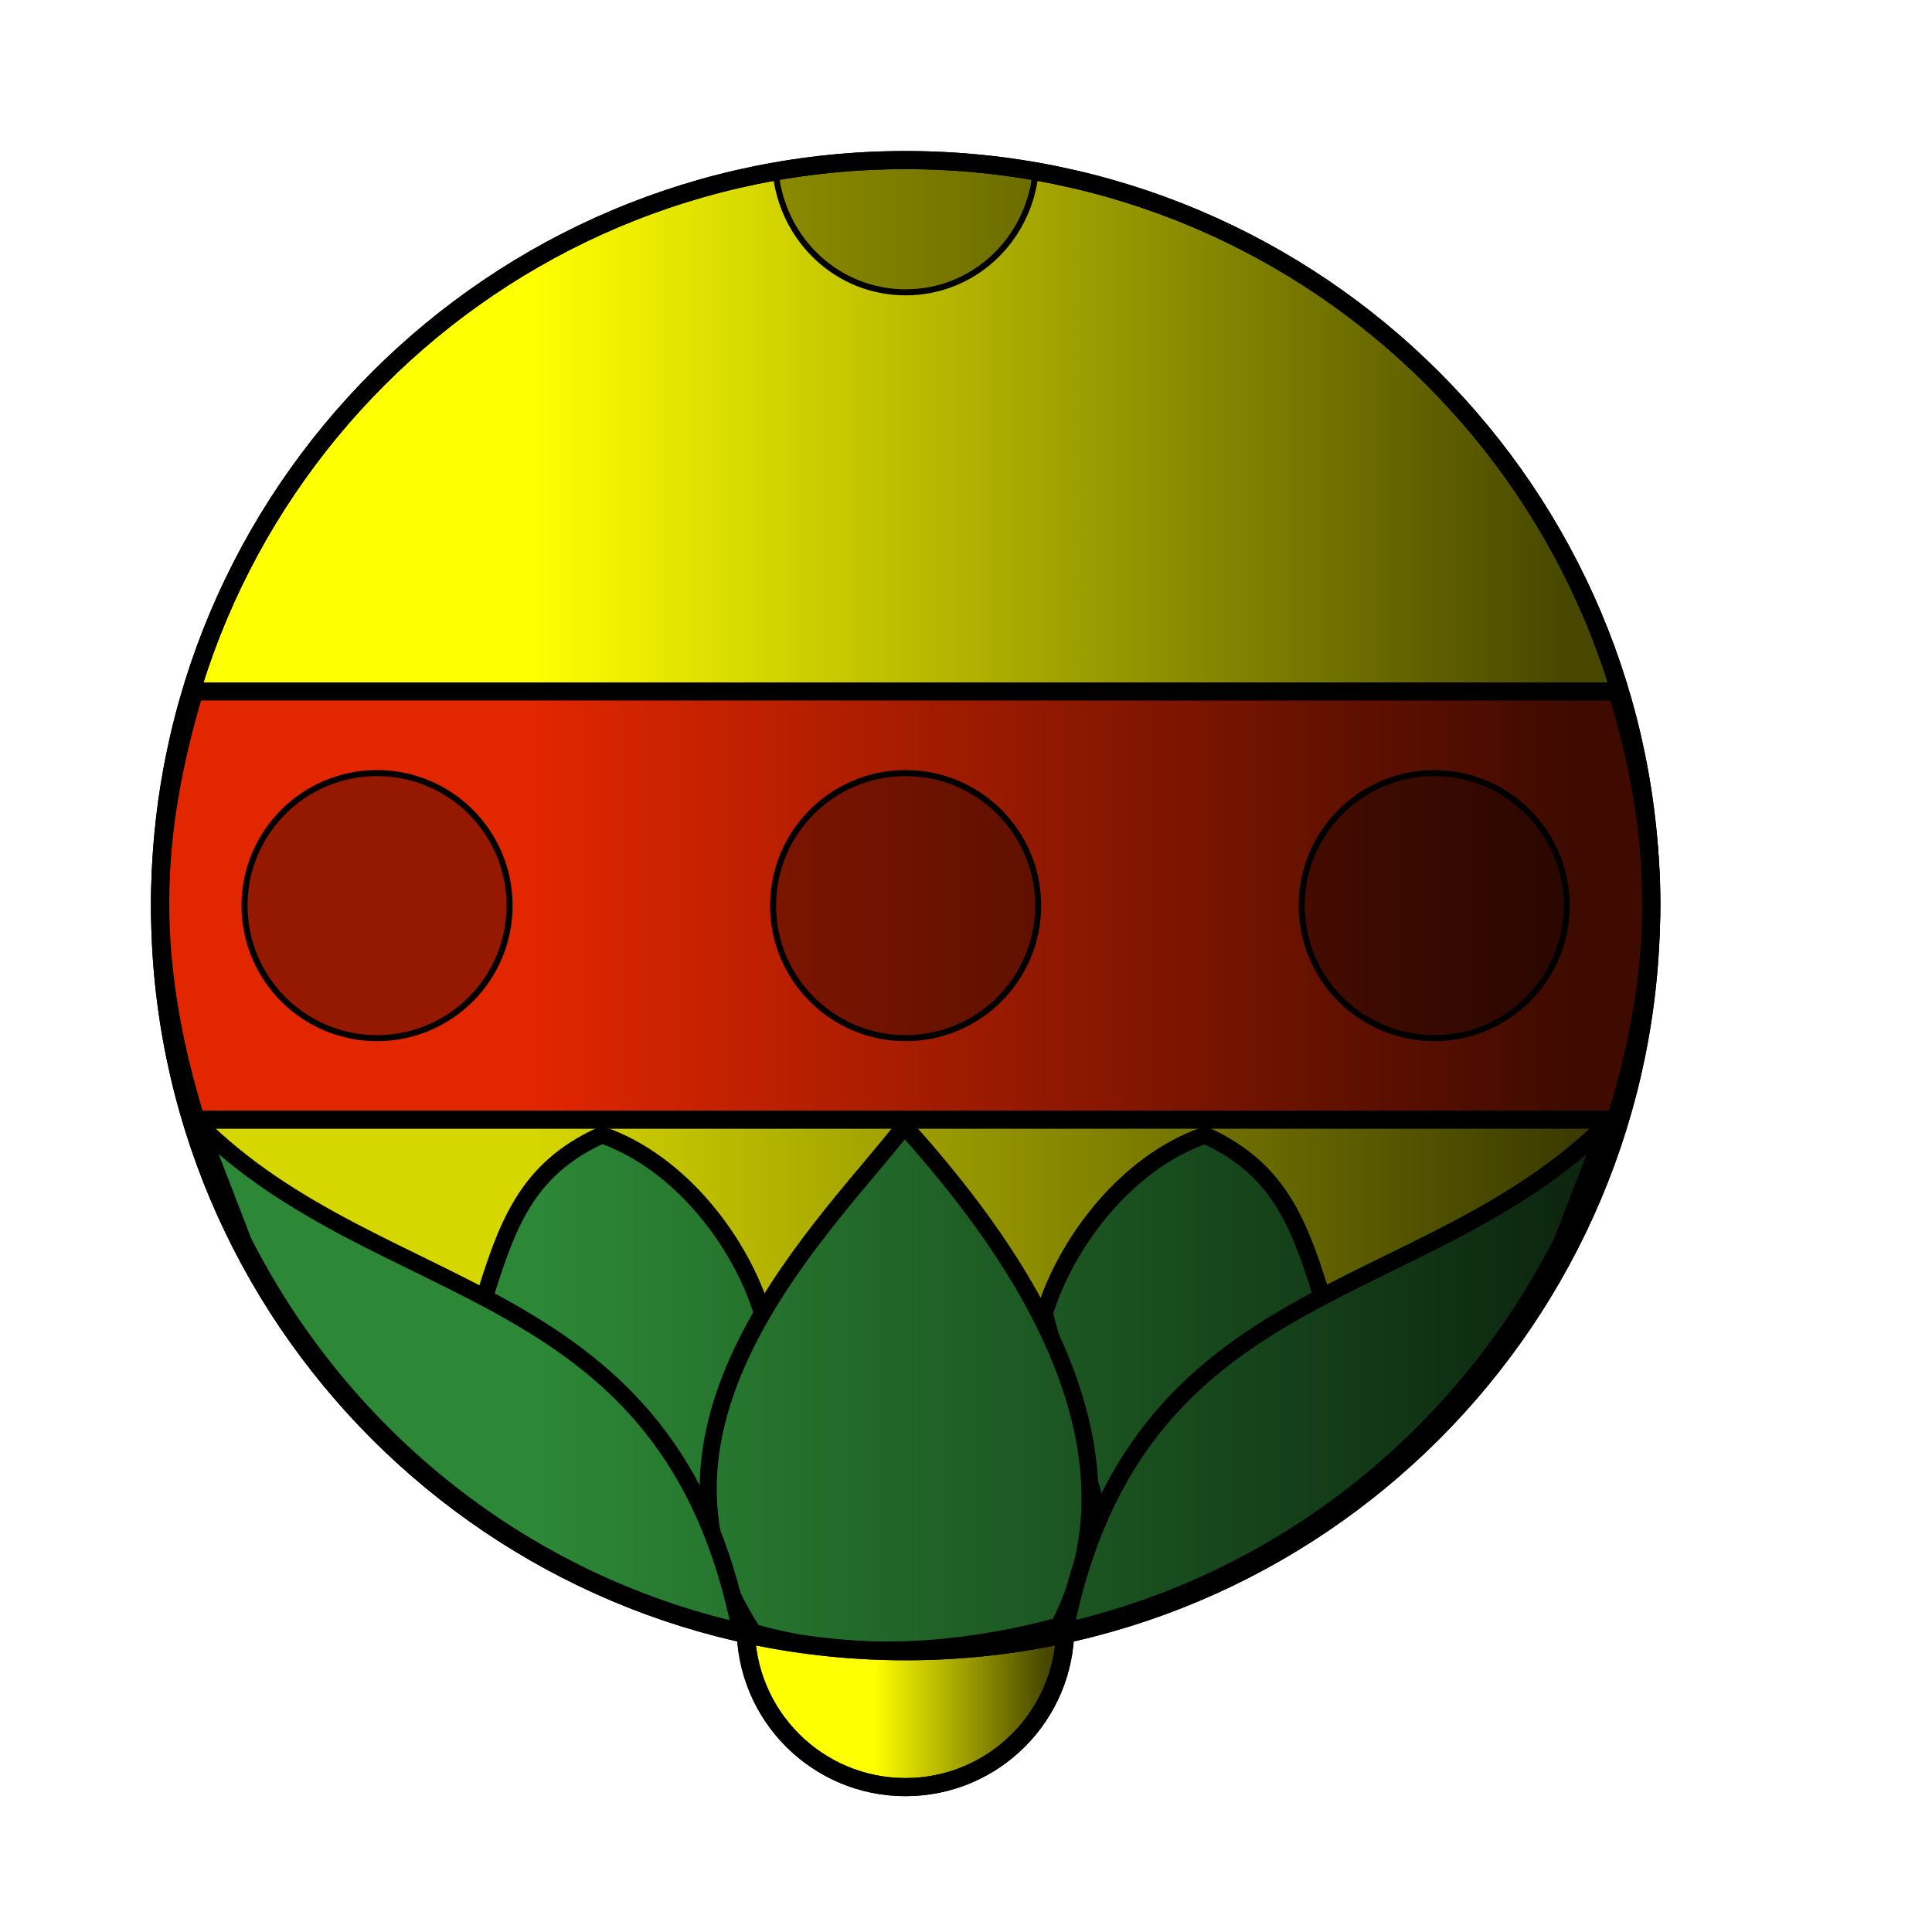
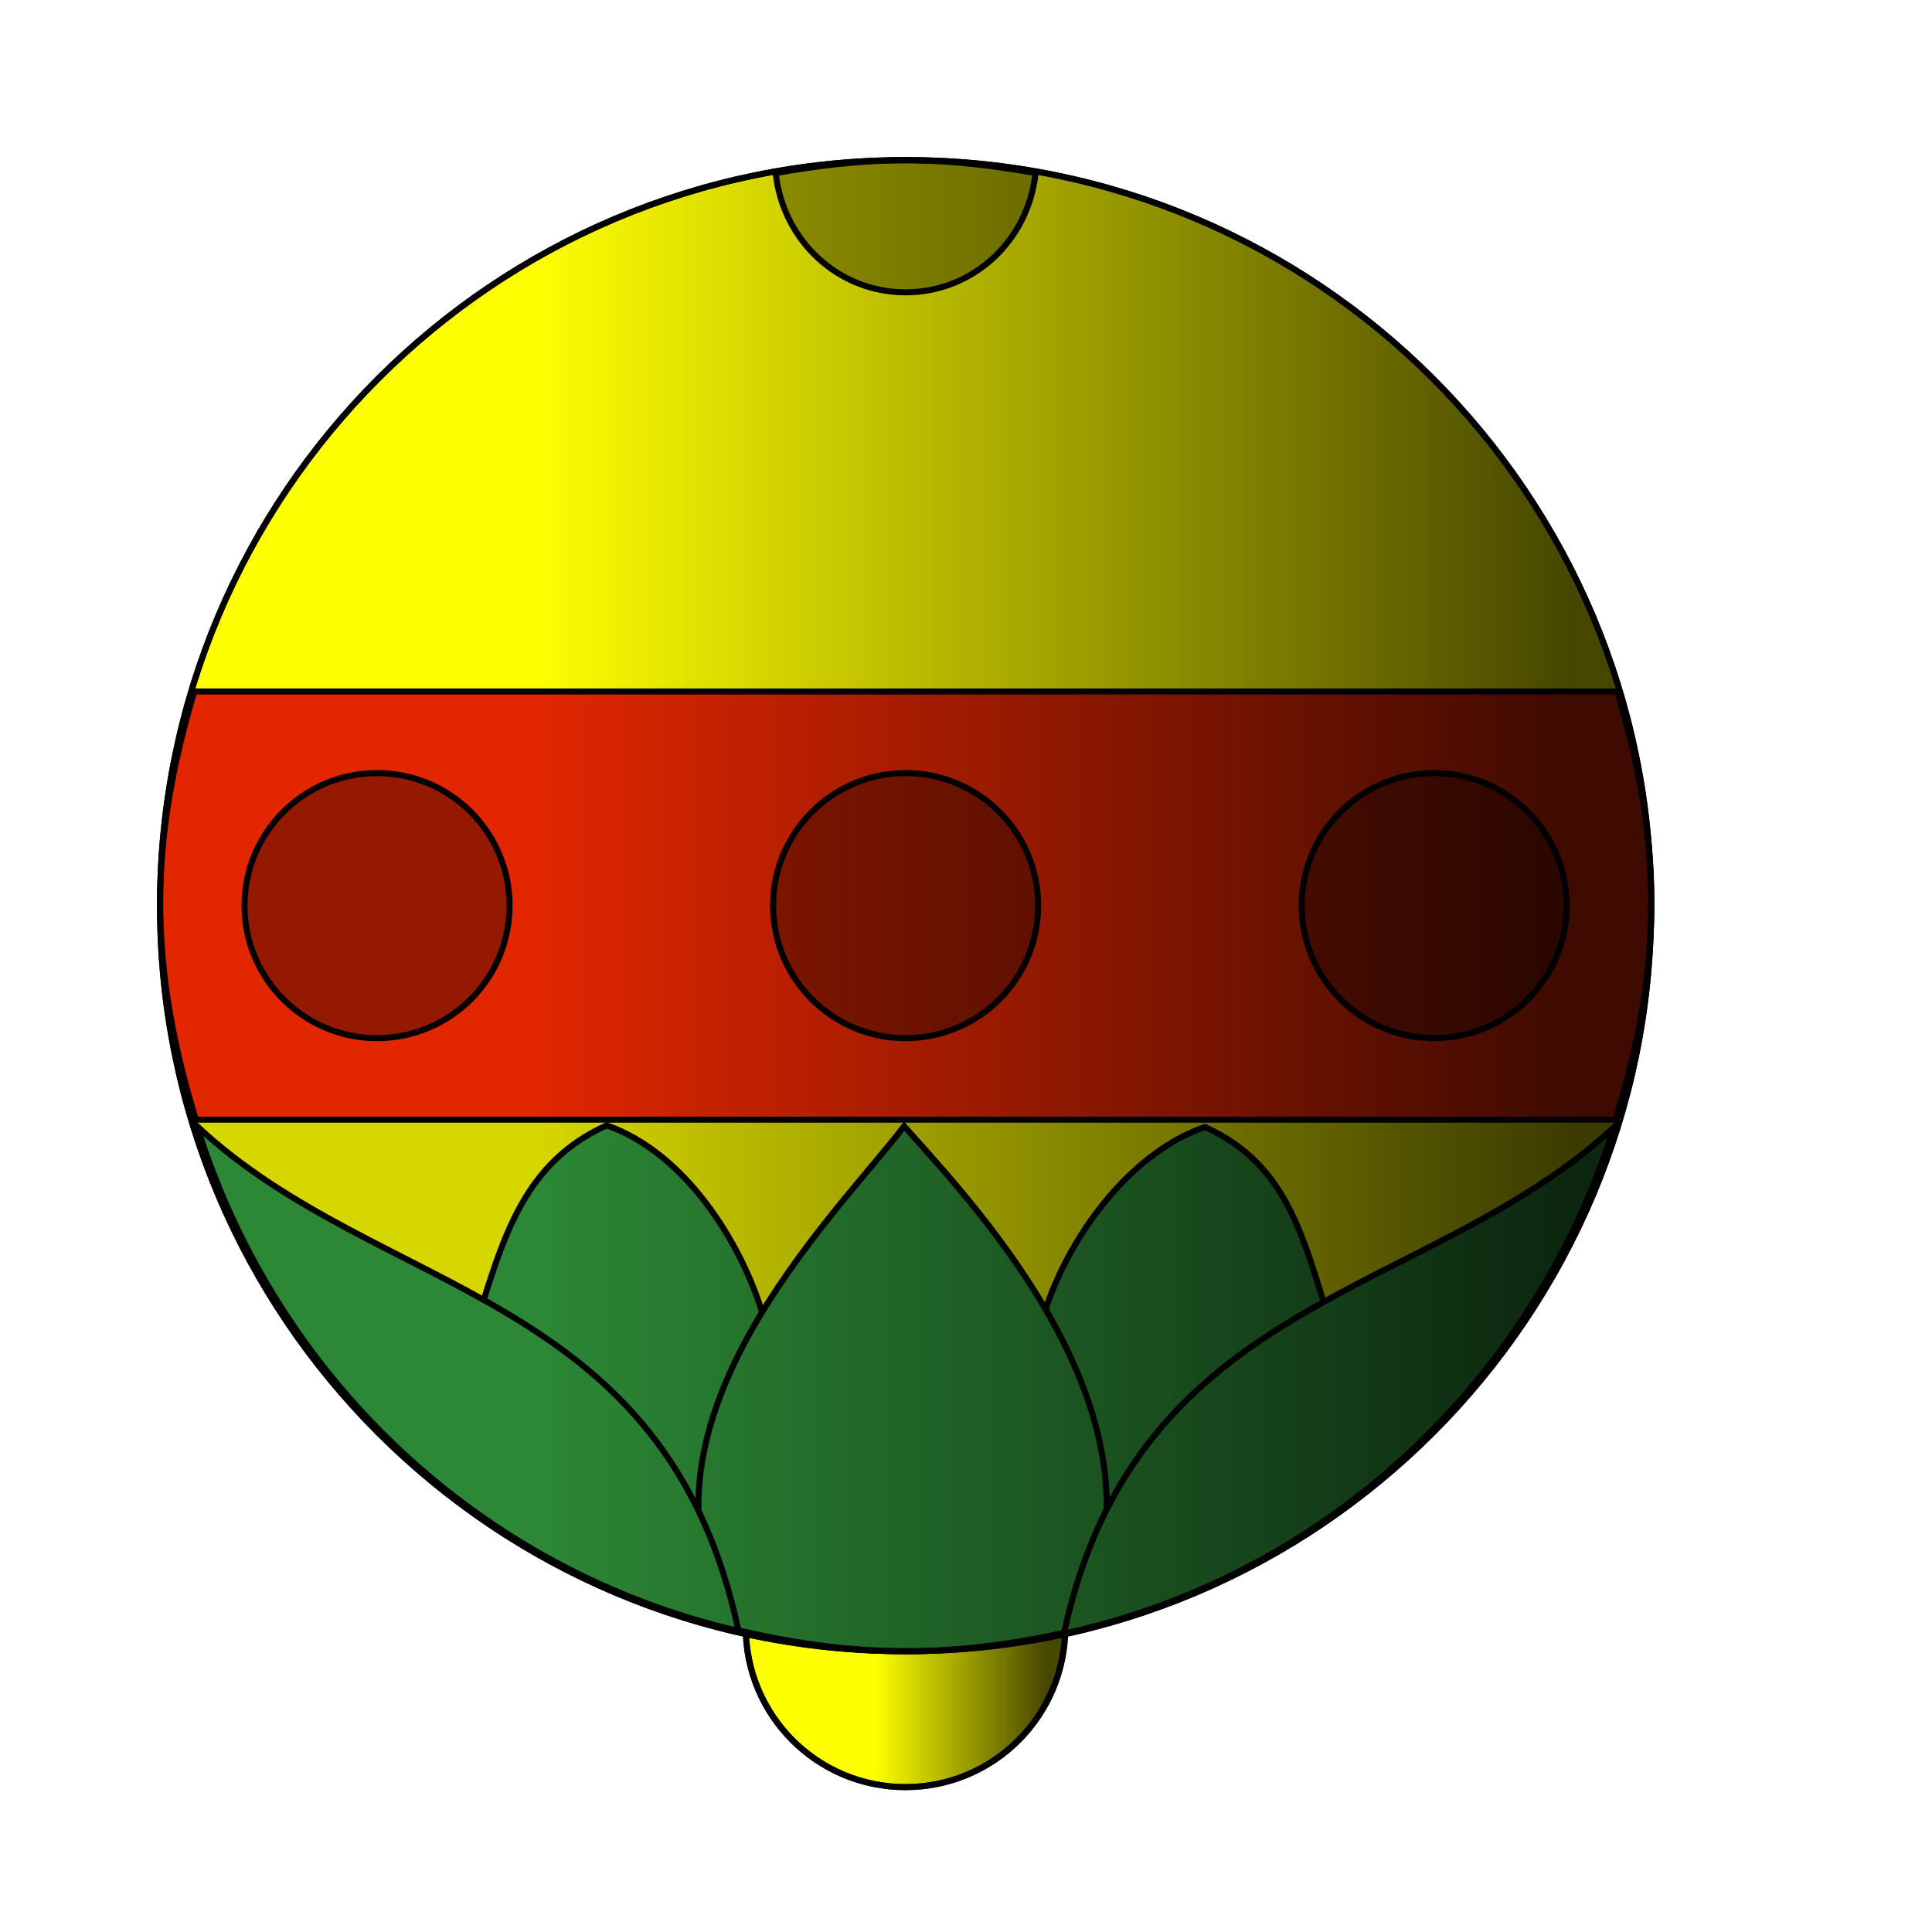
<svg xmlns="http://www.w3.org/2000/svg" xmlns:xlink="http://www.w3.org/1999/xlink" width="3cm" height="3cm" id="svg8515">
  <defs id="defs3">
    <linearGradient id="linearGradient2090">
      <stop style="stop-color:#000000;stop-opacity:0.72;" offset="0" id="stop2092" />
      <stop style="stop-color:#000000;stop-opacity:0;" offset="1" id="stop2094" />
    </linearGradient>
    <linearGradient xlink:href="#linearGradient2090" id="linearGradient2096" x1="79.273" y1="52.551" x2="41.274" y2="52.551" gradientUnits="userSpaceOnUse" />
    <linearGradient xlink:href="#linearGradient2090" id="linearGradient2106" x1="61.893" y1="96.926" x2="51.855" y2="96.926" gradientUnits="userSpaceOnUse" />
  </defs>
  <g id="layer1">
-     <path style="opacity:1;fill:#feff00;fill-opacity:1;fill-rule:evenodd;stroke:#000000;stroke-width:1.063;stroke-linecap:butt;stroke-linejoin:round;stroke-miterlimit:4;stroke-dasharray:none;stroke-dashoffset:0;stroke-opacity:1" id="path10095" d="M 63.022 96.926 A 9.373 9.373 0 1 1  44.275,96.926 A 9.373 9.373 0 1 1  63.022 96.926 z" transform="translate(-0.498589,-1.417324)" />
-     <path style="opacity:1;fill:#feff00;fill-opacity:1;fill-rule:evenodd;stroke:#000000;stroke-width:0.666;stroke-linecap:butt;stroke-linejoin:round;stroke-miterlimit:4;stroke-dasharray:none;stroke-dashoffset:0;stroke-opacity:1" id="path8521" d="M 82.367 52.551 A 27.422 27.422 0 1 1  27.522,52.551 A 27.422 27.422 0 1 1  82.367 52.551 z" transform="matrix(1.595633,0,0,1.595633,-34.5217,-30.70298)" />
-     <path style="fill:#000000;fill-opacity:0.157;fill-rule:evenodd;stroke:none;stroke-width:1px;stroke-linecap:butt;stroke-linejoin:miter;stroke-opacity:1" d="M 32.969,61.194 L 11.231,65.36 L 23.187,78.584 L 69.923,78.765 L 88.581,74.598 L 94.559,65.722 L 59.96,59.926 L 32.969,61.194 z " id="path10858" />
-     <path style="opacity:1;fill:#e12600;fill-opacity:1;fill-rule:evenodd;stroke:#000000;stroke-width:1.063;stroke-linecap:butt;stroke-linejoin:round;stroke-miterlimit:4;stroke-dasharray:none;stroke-dashoffset:0;stroke-opacity:1" d="M 11.4,40.581 C 10.227,44.533 9.4,48.629 9.4,52.959 C 9.4,57.43 10.246,61.648 11.494,65.712 L 94.825,65.712 C 96.072,61.648 96.919,57.43 96.919,52.959 C 96.919,48.629 96.092,44.533 94.919,40.581 L 11.4,40.581 z " id="path9251" />
+     <path style="opacity:1;fill:#feff00;fill-opacity:1;fill-rule:evenodd;stroke:#000000;stroke-width:0.354;stroke-linecap:butt;stroke-linejoin:round;stroke-miterlimit:4;stroke-dasharray:none;stroke-dashoffset:0;stroke-opacity:1" id="path10095" d="M 63.022 96.926 A 9.373 9.373 0 1 1  44.275,96.926 A 9.373 9.373 0 1 1  63.022 96.926 z" transform="translate(-0.498589,-1.417324)" />
+     <path style="opacity:1;fill:url(#linearGradient2106);fill-opacity:1.0;fill-rule:evenodd;stroke:#000000;stroke-width:0.354;stroke-linecap:butt;stroke-linejoin:round;stroke-miterlimit:4;stroke-dasharray:none;stroke-dashoffset:0;stroke-opacity:1" id="path2098" d="M 63.022 96.926 A 9.373 9.373 0 1 1  44.275,96.926 A 9.373 9.373 0 1 1  63.022 96.926 z" transform="translate(-0.514875,-1.417325)" />
+     <path style="opacity:1;fill:#feff00;fill-opacity:1;fill-rule:evenodd;stroke:#000000;stroke-width:0.222;stroke-linecap:butt;stroke-linejoin:round;stroke-miterlimit:4;stroke-dasharray:none;stroke-dashoffset:0;stroke-opacity:1" id="path8521" d="M 82.367 52.551 A 27.422 27.422 0 1 1  27.522,52.551 A 27.422 27.422 0 1 1  82.367 52.551 z" transform="matrix(1.595633,0,0,1.595633,-34.5217,-30.70298)" />
+     <path style="fill:#000000;fill-opacity:0.157;fill-rule:evenodd;stroke:none;stroke-width:0.354;stroke-linecap:butt;stroke-linejoin:miter;stroke-opacity:1;stroke-miterlimit:4;stroke-dasharray:none" d="M 32.969,61.194 L 11.231,65.36 L 15.525,75.675 L 69.923,78.765 L 89.929,75.237 L 94.913,65.651 L 59.96,59.926 L 32.969,61.194 z " id="path10858" />
+     <path style="opacity:1;fill:#e12600;fill-opacity:1;fill-rule:evenodd;stroke:#000000;stroke-width:0.354;stroke-linecap:butt;stroke-linejoin:round;stroke-miterlimit:4;stroke-dasharray:none;stroke-dashoffset:0;stroke-opacity:1" d="M 11.4,40.581 C 10.227,44.533 9.4,48.629 9.4,52.959 C 9.4,57.43 10.246,61.648 11.494,65.712 L 94.825,65.712 C 96.072,61.648 96.919,57.43 96.919,52.959 C 96.919,48.629 96.092,44.533 94.919,40.581 L 11.4,40.581 z " id="path9251" />
    <path style="opacity:1;fill:#050000;fill-opacity:0.347;fill-rule:evenodd;stroke:#000000;stroke-width:0.354;stroke-linecap:butt;stroke-linejoin:round;stroke-miterlimit:4;stroke-dasharray:none;stroke-dashoffset:0;stroke-opacity:1" id="path9256" d="M 39.089 55.044 A 7.778 7.778 0 1 1  23.533,55.044 A 7.778 7.778 0 1 1  39.089 55.044 z" transform="translate(-9.183015,-1.894638)" />
    <path style="opacity:1;fill:#050000;fill-opacity:0.347;fill-rule:evenodd;stroke:#000000;stroke-width:0.354;stroke-linecap:butt;stroke-linejoin:round;stroke-miterlimit:4;stroke-dasharray:none;stroke-dashoffset:0;stroke-opacity:1" id="path9258" d="M 39.089 55.044 A 7.778 7.778 0 1 1  23.533,55.044 A 7.778 7.778 0 1 1  39.089 55.044 z" transform="translate(21.83821,-1.894638)" />
    <path style="opacity:1;fill:#050000;fill-opacity:0.347;fill-rule:evenodd;stroke:#000000;stroke-width:0.354;stroke-linecap:butt;stroke-linejoin:round;stroke-miterlimit:4;stroke-dasharray:none;stroke-dashoffset:0;stroke-opacity:1" id="path9260" d="M 39.089 55.044 A 7.778 7.778 0 1 1  23.533,55.044 A 7.778 7.778 0 1 1  39.089 55.044 z" transform="translate(52.86029,-1.894638)" />
    <path style="opacity:1;fill:#050000;fill-opacity:0.347;fill-rule:evenodd;stroke:#000000;stroke-width:0.354;stroke-linecap:butt;stroke-linejoin:round;stroke-miterlimit:4;stroke-dasharray:none;stroke-dashoffset:0;stroke-opacity:1" d="M 53.15,9.406 C 50.538,9.406 48.011,9.717 45.525,10.156 C 45.935,14.065 49.133,17.156 53.15,17.156 C 57.167,17.156 60.365,14.066 60.775,10.156 C 58.288,9.717 55.762,9.406 53.15,9.406 z " id="path9262" />
-     <path style="fill:#2c8836;fill-opacity:1;fill-rule:evenodd;stroke:#000000;stroke-width:1px;stroke-linecap:butt;stroke-linejoin:miter;stroke-opacity:1" d="M 61.294,77.082 C 62.562,72.916 66.12,68.216 70.714,66.625 C 75.243,68.675 76.33,72.024 77.779,76.734 L 65.642,93.291 L 61.294,77.082 z " id="path10854" />
-     <path style="fill:#2c8836;fill-opacity:1;fill-rule:evenodd;stroke:#000000;stroke-width:1px;stroke-linecap:butt;stroke-linejoin:miter;stroke-opacity:1" d="M 44.743,77.066 C 43.475,72.9 39.918,68.2 35.324,66.609 C 30.795,68.659 29.708,72.008 28.259,76.718 L 40.396,93.276 L 44.743,77.066 z " id="path10852" />
-     <path style="opacity:1;fill:url(#linearGradient2106);fill-opacity:1.0;fill-rule:evenodd;stroke:#000000;stroke-width:1.063;stroke-linecap:butt;stroke-linejoin:round;stroke-miterlimit:4;stroke-dasharray:none;stroke-dashoffset:0;stroke-opacity:1" id="path2098" d="M 63.022 96.926 A 9.373 9.373 0 1 1  44.275,96.926 A 9.373 9.373 0 1 1  63.022 96.926 z" transform="translate(-0.514875,-1.417325)" />
-     <path style="fill:#2c8836;fill-opacity:1;fill-rule:evenodd;stroke:#000000;stroke-width:1px;stroke-linecap:butt;stroke-linejoin:miter;stroke-opacity:1" d="M 44.2,95.793 C 36.082,83.497 48.908,71.549 53.076,66.085 C 57.424,70.976 68.275,83.674 62.133,95.43 C 55.431,97.242 49.091,97.242 44.2,95.793 z " id="path10841" />
-     <path style="fill:#2c8836;fill-opacity:1;fill-rule:evenodd;stroke:#000000;stroke-width:1px;stroke-linecap:butt;stroke-linejoin:miter;stroke-opacity:1" d="M 11.594 65.906 L 14.281 72.875 C 20.093 84.297 30.66 92.84 43.469 95.75 C 39.291 74.772 22.457 76.769 11.594 65.906 z " id="path10845" />
-     <path style="fill:#2c8836;fill-opacity:1;fill-rule:evenodd;stroke:#000000;stroke-width:1px;stroke-linecap:butt;stroke-linejoin:miter;stroke-opacity:1" d="M 94.366,65.892 L 91.679,72.861 C 85.867,84.283 75.3,92.826 62.491,95.736 C 66.669,74.758 83.503,76.756 94.366,65.892 z " id="path10850" />
-     <path style="opacity:1;fill:url(#linearGradient2096);fill-opacity:1.0;fill-rule:evenodd;stroke:#000000;stroke-width:0.666;stroke-linecap:butt;stroke-linejoin:round;stroke-miterlimit:4;stroke-dasharray:none;stroke-dashoffset:0;stroke-opacity:1" id="path2088" d="M 82.367 52.551 A 27.422 27.422 0 1 1  27.522,52.551 A 27.422 27.422 0 1 1  82.367 52.551 z" transform="matrix(1.595633,0,0,1.595633,-34.52371,-30.69923)" />
+     <path style="fill:#2c8836;fill-opacity:1;fill-rule:evenodd;stroke:#000000;stroke-width:0.354;stroke-linecap:butt;stroke-linejoin:miter;stroke-opacity:1;stroke-miterlimit:4;stroke-dasharray:none" d="M 61.294,77.082 C 62.562,72.916 66.12,67.731 70.714,66.14 C 75.243,68.19 76.33,72.024 77.779,76.734 L 65.642,93.291 L 61.294,77.082 z " id="path10854" />
+     <path style="fill:#2c8836;fill-opacity:1;fill-rule:evenodd;stroke:#000000;stroke-width:0.354;stroke-linecap:butt;stroke-linejoin:miter;stroke-opacity:1;stroke-miterlimit:4;stroke-dasharray:none" d="M 44.743,77.066 C 43.475,72.9 40.196,67.637 35.601,66.046 C 31.073,68.096 29.708,72.008 28.259,76.718 L 40.396,93.276 L 44.743,77.066 z " id="path10852" />
+     <path style="fill:#2c8836;fill-opacity:1;fill-rule:evenodd;stroke:#000000;stroke-width:0.354;stroke-linecap:butt;stroke-linejoin:miter;stroke-opacity:1;stroke-miterlimit:4;stroke-dasharray:none" d="M 53.062 66.094 C 49.036 71.373 36.083 83.783 42.969 95.594 C 46.253 96.382 49.631 96.906 53.156 96.906 C 56.577 96.906 59.867 96.431 63.062 95.688 C 69.633 83.757 57.321 70.885 53.062 66.094 z " id="path10841" />
+     <path style="fill:#2c8836;fill-opacity:1;fill-rule:evenodd;stroke:#000000;stroke-width:0.354;stroke-linecap:butt;stroke-linejoin:miter;stroke-opacity:1;stroke-miterlimit:4;stroke-dasharray:none" d="M 94.719 66.156 C 83.893 76.204 66.73 75.922 62.438 95.875 C 77.846 92.534 90.059 81.031 94.719 66.156 z " id="path10850" />
+     <path style="fill:#2c8836;fill-opacity:1;fill-rule:evenodd;stroke:#000000;stroke-width:0.354;stroke-linecap:butt;stroke-linejoin:miter;stroke-opacity:1;stroke-miterlimit:4;stroke-dasharray:none" d="M 11.562 66.094 C 16.152 80.822 28.167 92.223 43.344 95.719 C 39.081 75.677 22.377 76.177 11.562 66.094 z " id="path10845" />
+     <path style="opacity:1;fill:url(#linearGradient2096);fill-opacity:1;fill-rule:evenodd;stroke:#000000;stroke-width:0.222;stroke-linecap:butt;stroke-linejoin:round;stroke-miterlimit:4;stroke-dasharray:none;stroke-dashoffset:0;stroke-opacity:1" id="path2088" d="M 82.367 52.551 A 27.422 27.422 0 1 1  27.522,52.551 A 27.422 27.422 0 1 1  82.367 52.551 z" transform="matrix(1.595633,0,0,1.595633,-34.52544,-30.69923)" />
  </g>
</svg>
